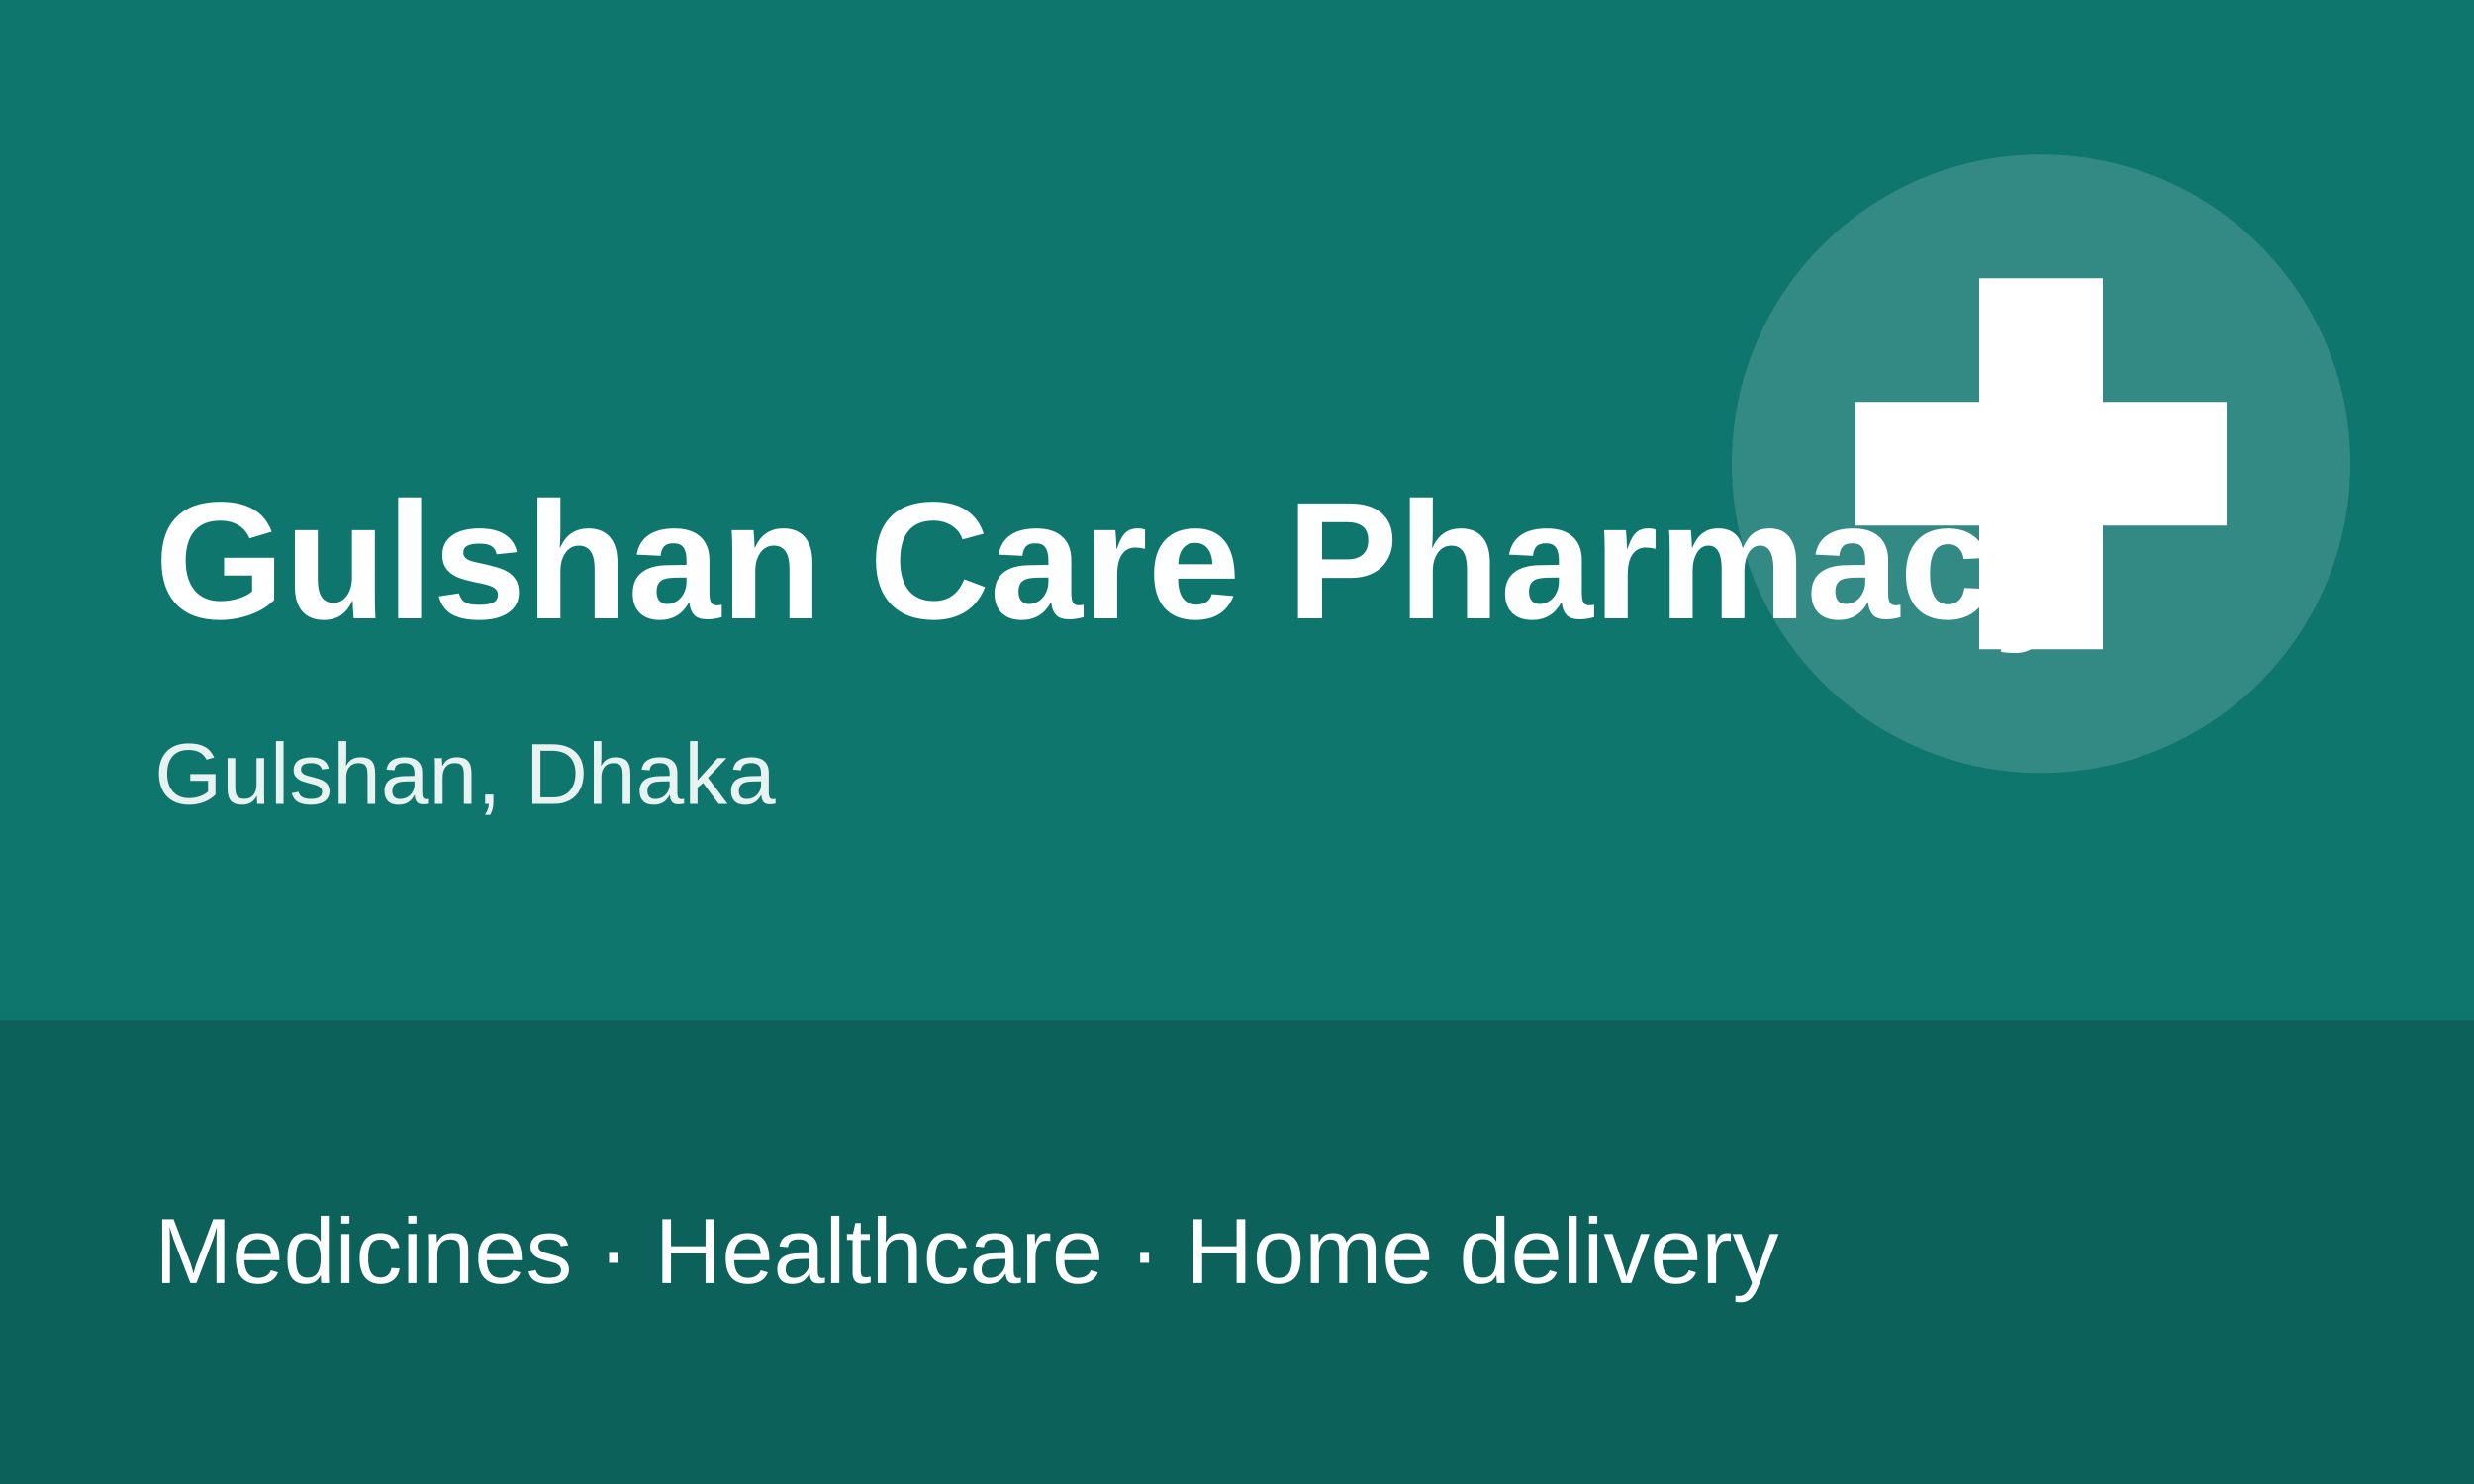
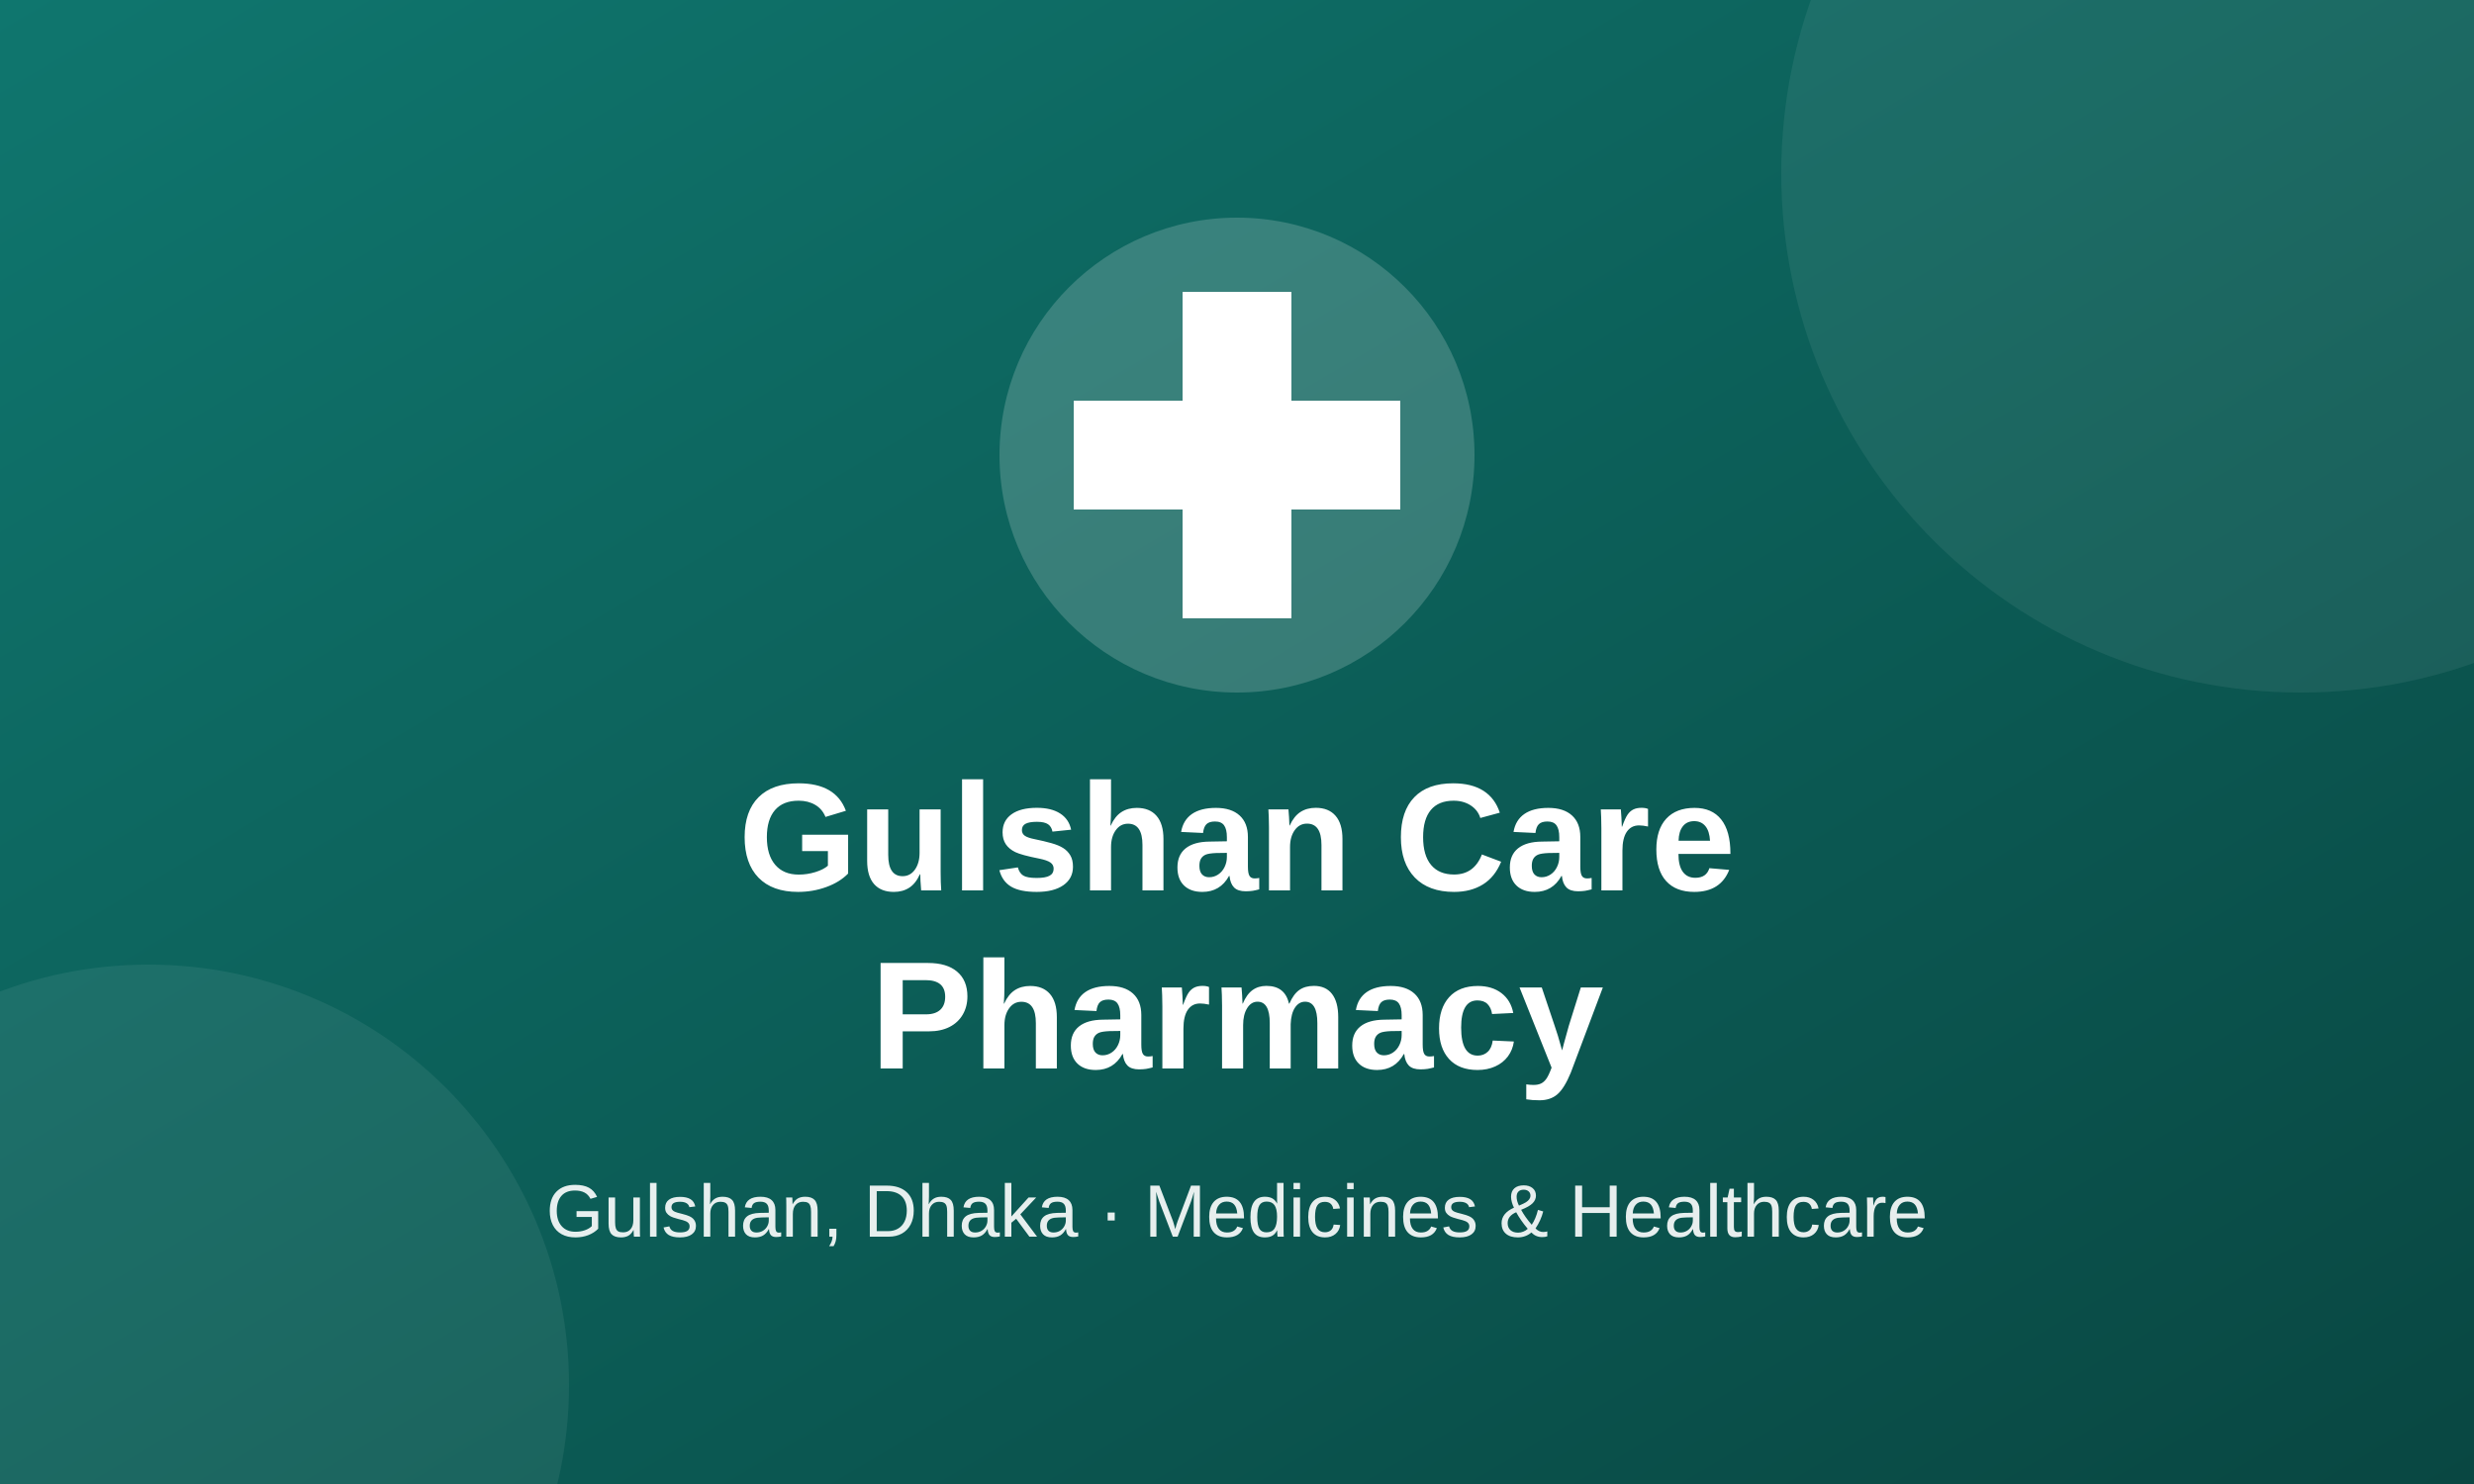
- <svg xmlns="http://www.w3.org/2000/svg" width="800" height="480" viewBox="0 0 800 480">
-   <rect width="800" height="480" fill="#0f766e" />
-   <rect y="330" width="800" height="150" fill="#000" opacity=".18" />
-   <circle cx="660" cy="150" r="100" fill="#fff" opacity=".15" />
-   <path d="M640 90h40v40h40v40h-40v40h-40v-40h-40v-40h40z" fill="#fff" />
-   <text x="50" y="200" font-family="Arial,Helvetica,sans-serif" font-size="54" font-weight="bold" fill="#fff">Gulshan Care Pharmacy</text>
-   <text x="50" y="260" font-family="Arial,Helvetica,sans-serif" font-size="28" fill="#fff" opacity=".9">Gulshan, Dhaka</text>
-   <text x="50" y="415" font-family="Arial,Helvetica,sans-serif" font-size="30" fill="#fff">Medicines · Healthcare · Home delivery</text>
+ <svg xmlns="http://www.w3.org/2000/svg" width="1000" height="600" viewBox="0 0 1000 600">
+   <defs>
+     <linearGradient id="g" x1="0" y1="0" x2="1" y2="1">
+       <stop offset="0" stop-color="#0f766e" />
+       <stop offset="1" stop-color="#094742" />
+     </linearGradient>
+   </defs>
+   <rect width="1000" height="600" fill="url(#g)" />
+   <circle cx="930" cy="70" r="210" fill="#fff" opacity=".07" />
+   <circle cx="60" cy="560" r="170" fill="#fff" opacity=".07" />
+   <circle cx="500" cy="184" r="96" fill="#fff" opacity=".18" />
+   <path d="M478 118h44v44h44v44h-44v44h-44v-44h-44v-44h44z" fill="#fff" />
+   <text x="500" y="360" text-anchor="middle" font-size="62" font-weight="800" fill="#fff" font-family="Segoe UI,Arial,Helvetica,sans-serif">Gulshan Care</text>
+   <text x="500" y="432" text-anchor="middle" font-size="62" font-weight="800" fill="#fff" font-family="Segoe UI,Arial,Helvetica,sans-serif">Pharmacy</text>
+   <text x="500" y="500" text-anchor="middle" font-size="30" fill="#fff" opacity=".9" font-family="Segoe UI,Arial,Helvetica,sans-serif">Gulshan, Dhaka · Medicines &amp; Healthcare</text>
</svg>
